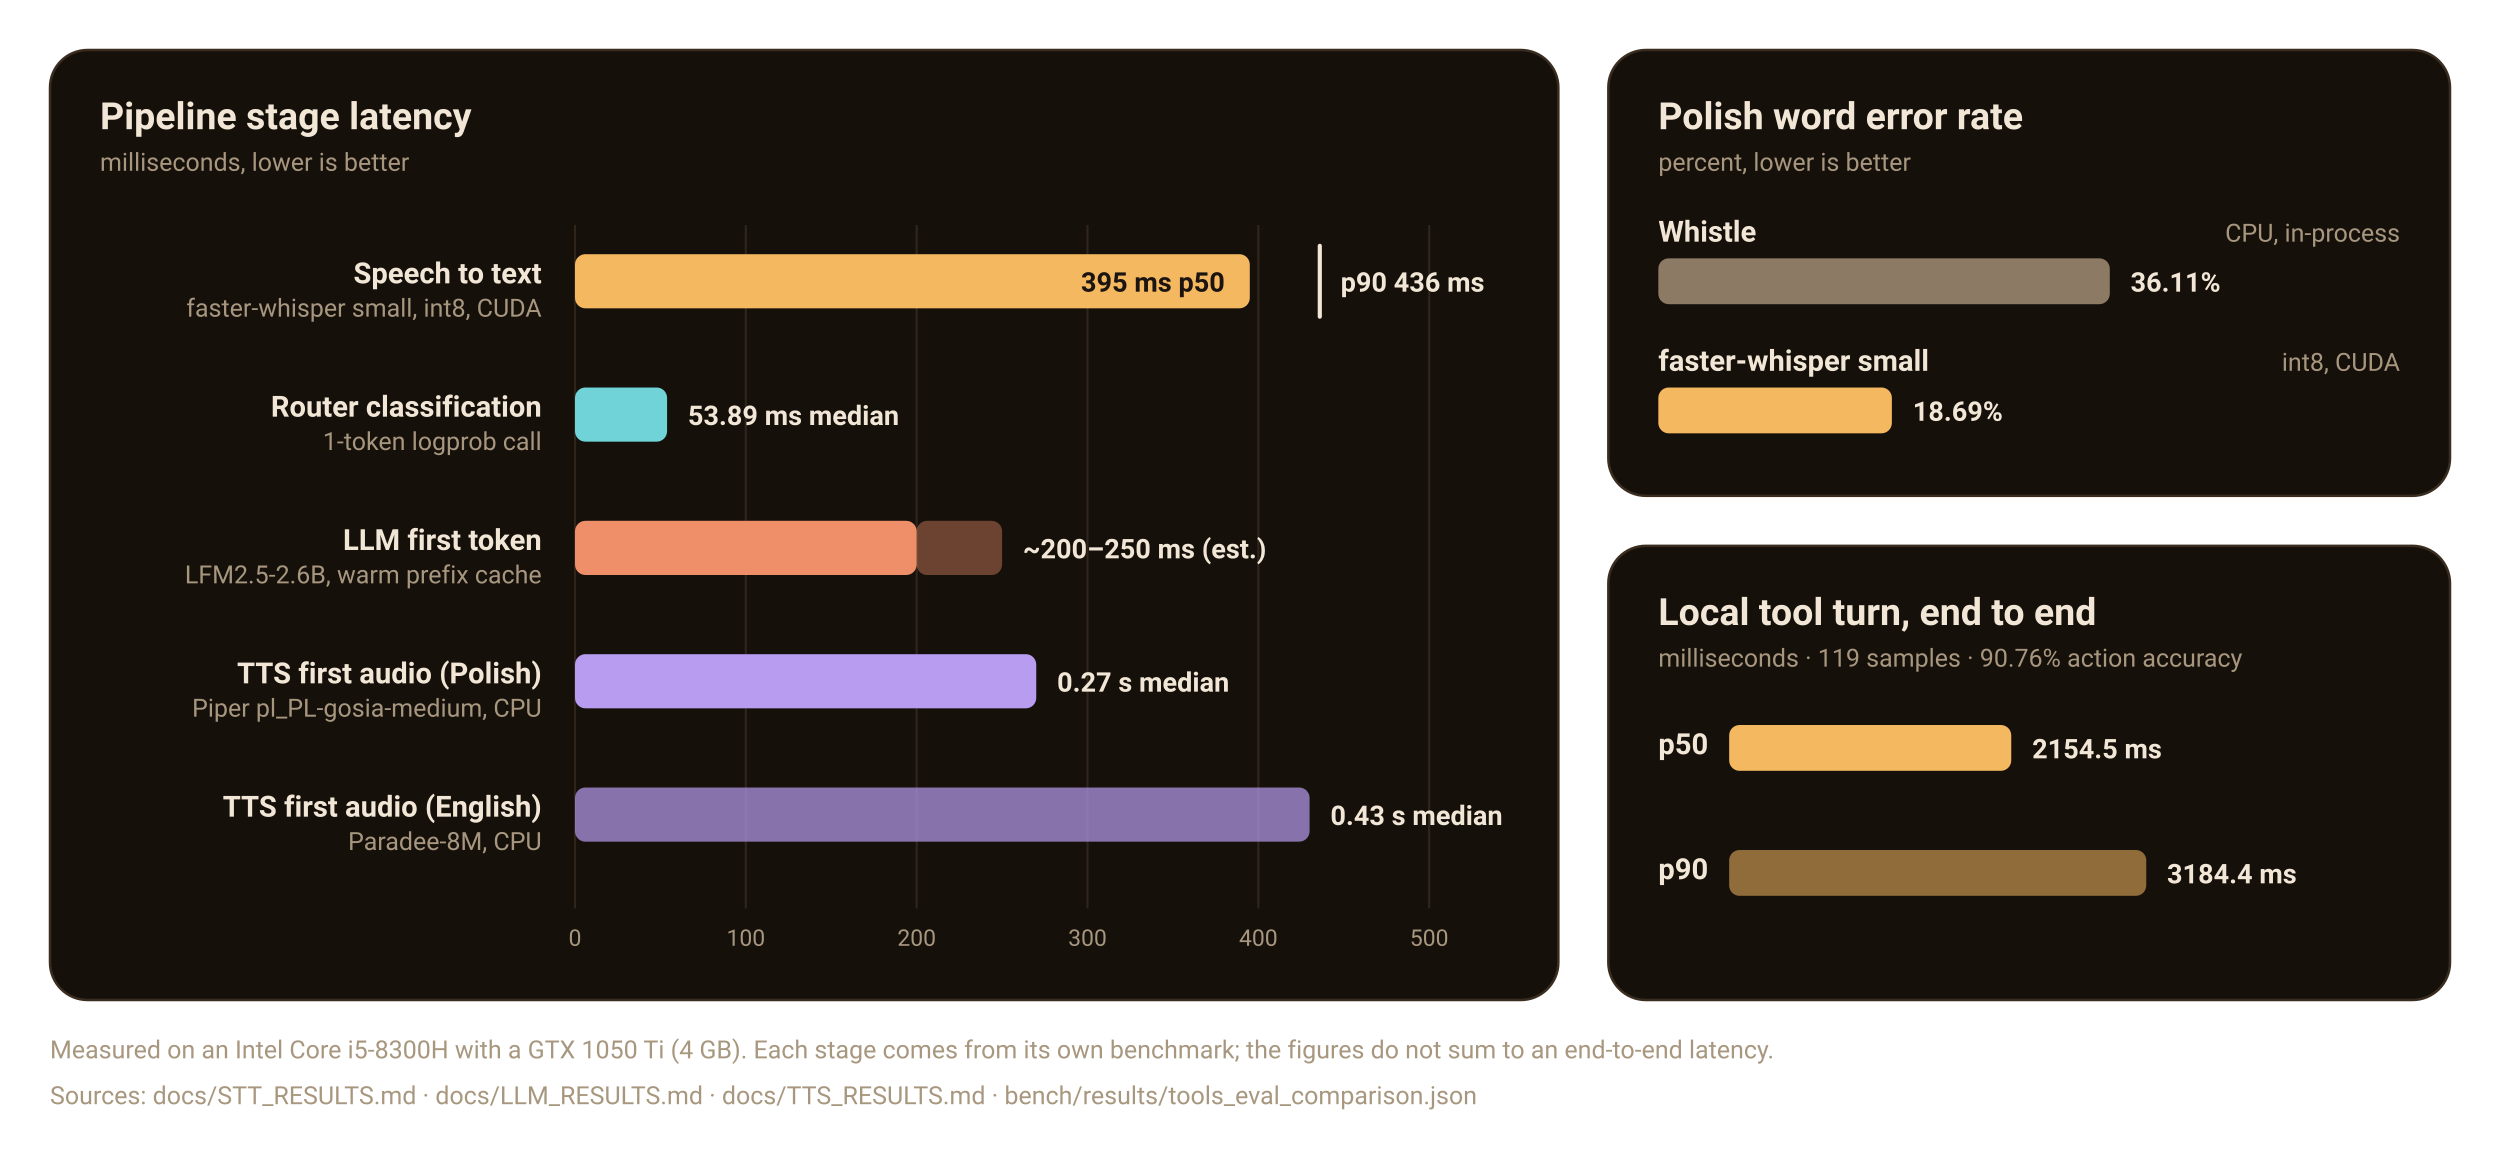
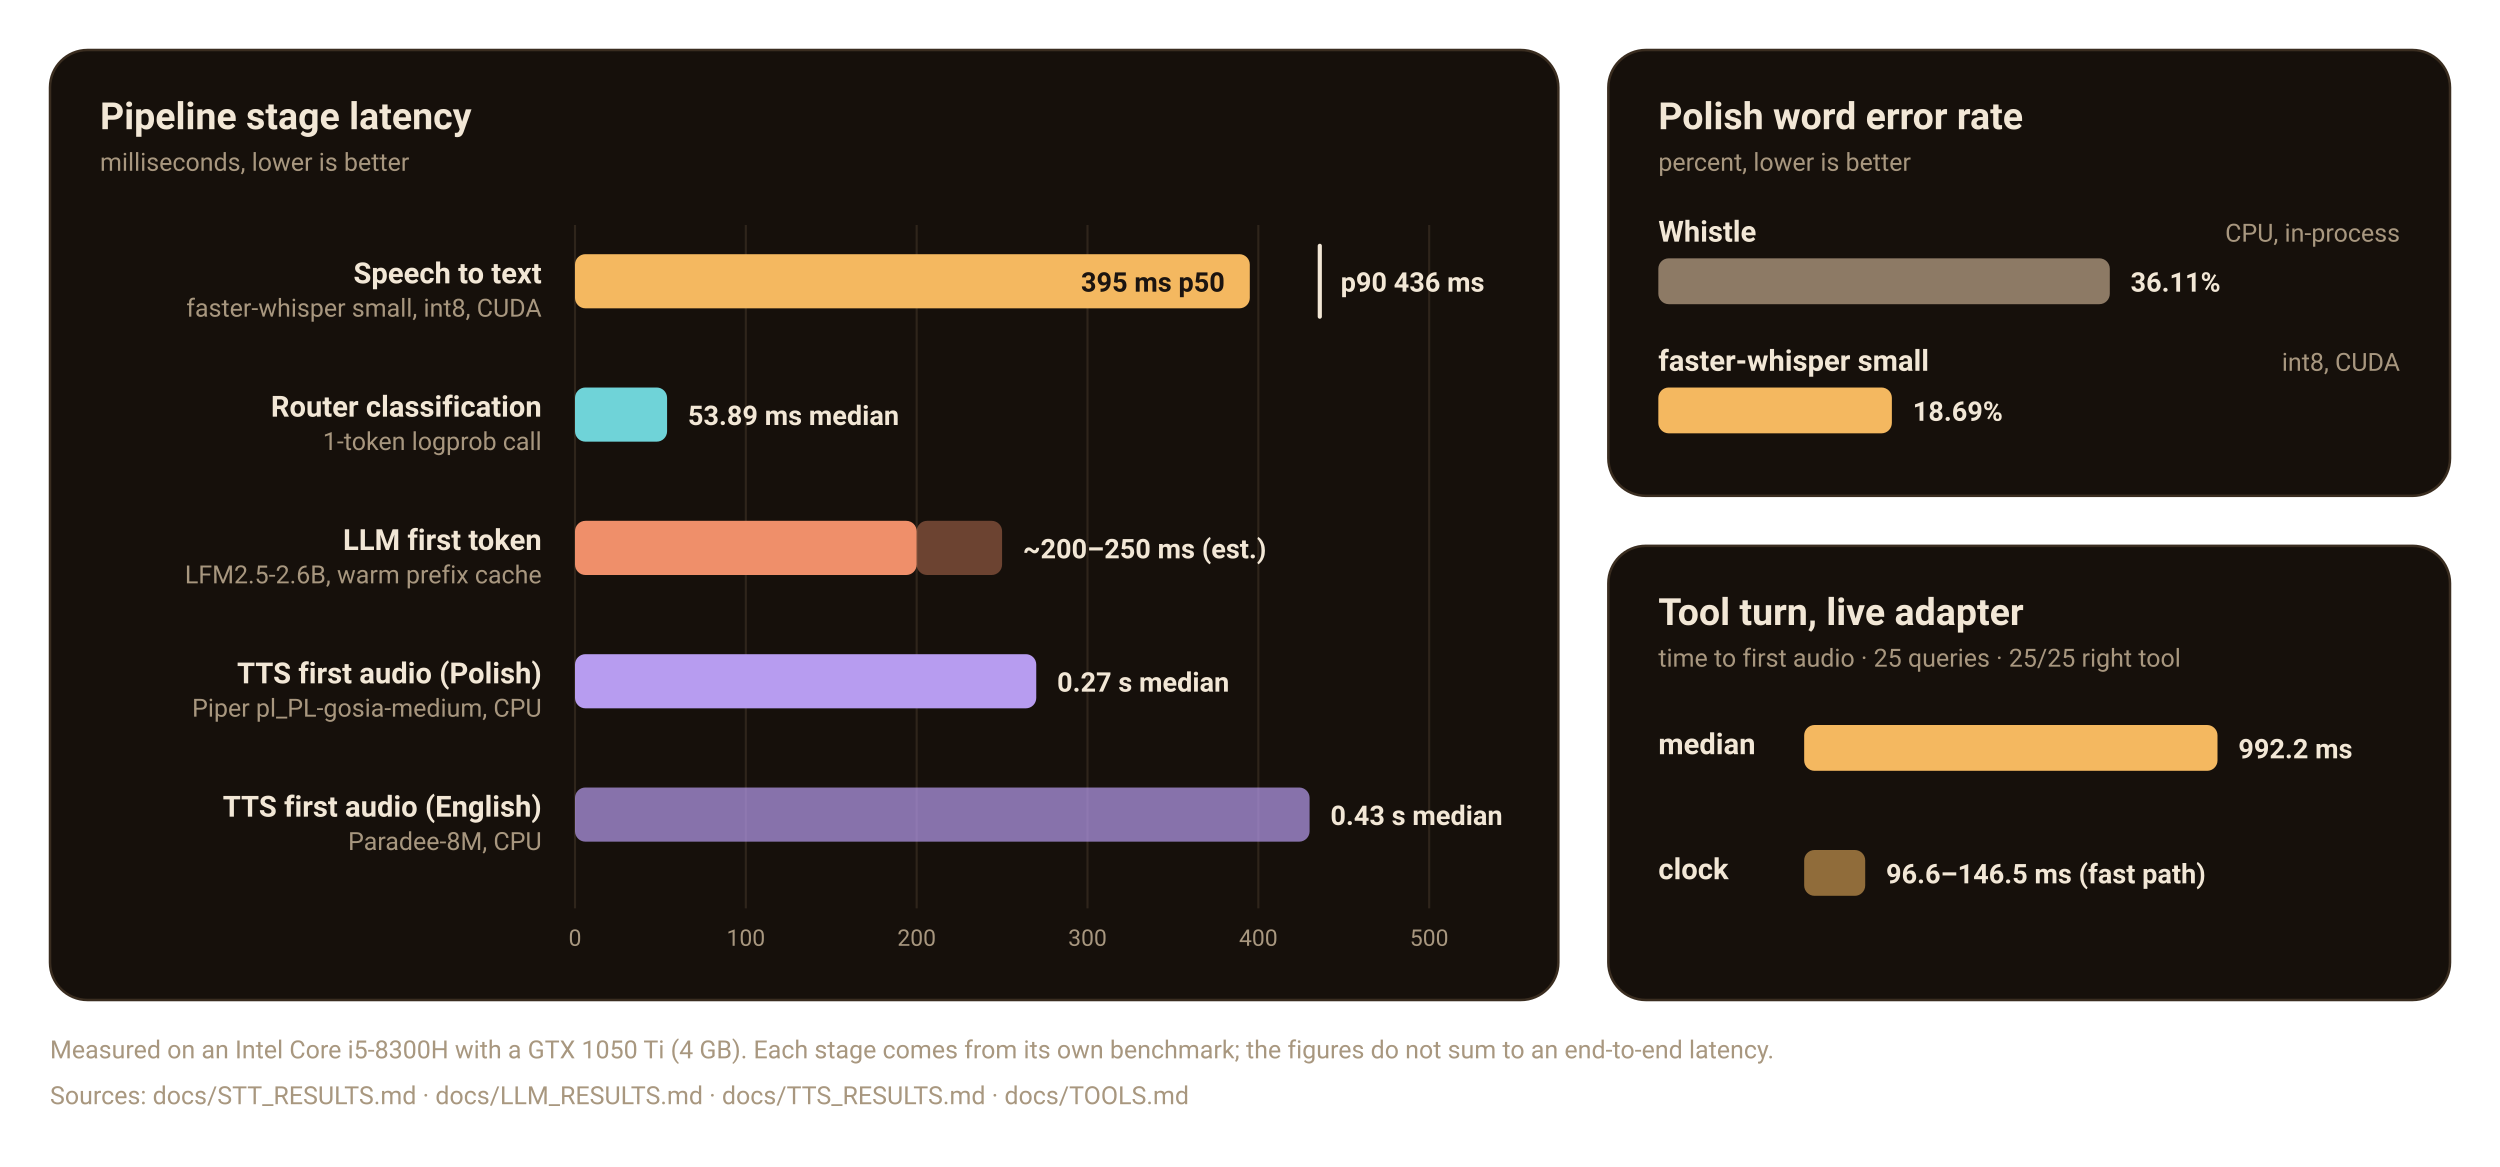
<svg xmlns="http://www.w3.org/2000/svg" viewBox="0 0 1200 560" width="1200" height="560" role="img" aria-labelledby="t d">
  <style>
    text { font-family: ui-sans-serif, system-ui, -apple-system, "Segoe UI", Roboto, "Helvetica Neue", Arial, sans-serif; fill: #f2e7d6; }
    .h { font-size: 18px; font-weight: 700; }
    .lab { font-size: 14px; font-weight: 600; }
    .sm { font-size: 12px; fill: #a8977f; }
    .ax { font-size: 11px; fill: #a8977f; }
    .valin { font-size: 13px; font-weight: 700; fill: #1b1410; }
    .val { font-size: 13px; font-weight: 600; font-variant-numeric: tabular-nums; }
    .panel { fill: #16100b; stroke: #3a2d20; stroke-width: 1.2; }
    .grid { stroke: #2f251b; stroke-width: 1; }
    .tick { stroke: #f2e7d6; stroke-width: 2; stroke-linecap: round; }
    .bar { transform-box: fill-box; transform-origin: left center; animation: grow 0.9s cubic-bezier(.2,.7,.2,1) both; }
    .fade { animation: fade 0.5s ease-out both; }
    @keyframes grow { from { transform: scaleX(0); } to { transform: scaleX(1); } }
    @keyframes fade { from { opacity: 0; } to { opacity: 1; } }
    @media (prefers-reduced-motion: reduce) { .bar, .fade { animation: none; } }
  </style>
  <rect class="panel" x="24" y="24" width="724" height="456" rx="18" />
  <text class="h" x="48" y="62">Pipeline stage latency</text>
  <text class="sm" x="48" y="82">milliseconds, lower is better</text>
  <line class="grid" x1="276" y1="108" x2="276" y2="436" />
  <text class="ax" x="276" y="454" text-anchor="middle">0</text>
  <line class="grid" x1="358" y1="108" x2="358" y2="436" />
  <text class="ax" x="358" y="454" text-anchor="middle">100</text>
  <line class="grid" x1="440" y1="108" x2="440" y2="436" />
  <text class="ax" x="440" y="454" text-anchor="middle">200</text>
  <line class="grid" x1="522" y1="108" x2="522" y2="436" />
  <text class="ax" x="522" y="454" text-anchor="middle">300</text>
  <line class="grid" x1="604" y1="108" x2="604" y2="436" />
  <text class="ax" x="604" y="454" text-anchor="middle">400</text>
  <line class="grid" x1="686" y1="108" x2="686" y2="436" />
  <text class="ax" x="686" y="454" text-anchor="middle">500</text>
  <text class="lab" x="260" y="136" text-anchor="end">Speech to text</text>
  <text class="sm" x="260" y="152" text-anchor="end">faster-whisper small, int8, CUDA</text>
  <rect class="bar" x="276" y="122" width="323.9" height="26" rx="5" fill="#f4b860" fill-opacity="1.0" style="animation-delay:0.00s" />
  <line class="tick fade" x1="633.5" y1="118" x2="633.5" y2="152" style="animation-delay:0.70s" />
  <text class="valin fade" x="587.9" y="140" text-anchor="end" style="animation-delay:0.70s">395 ms p50</text>
  <text class="val fade" x="643.52" y="140" text-anchor="start" style="animation-delay:0.70s">p90 436 ms</text>
  <text class="lab" x="260" y="200" text-anchor="end">Router classification</text>
  <text class="sm" x="260" y="216" text-anchor="end">1-token logprob call</text>
  <rect class="bar" x="276" y="186" width="44.2" height="26" rx="5" fill="#6fd3d8" fill-opacity="1.0" style="animation-delay:0.15s" />
  <text class="val fade" x="330.19" y="204" text-anchor="start" style="animation-delay:0.85s">53.89 ms median</text>
  <text class="lab" x="260" y="264" text-anchor="end">LLM first token</text>
  <text class="sm" x="260" y="280" text-anchor="end">LFM2.5-2.6B, warm prefix cache</text>
  <rect class="bar" x="276" y="250" width="164.0" height="26" rx="5" fill="#ef8f6a" fill-opacity="1.0" style="animation-delay:0.30s" />
  <rect class="bar" x="440.0" y="250" width="41.0" height="26" rx="5" fill="#ef8f6a" fill-opacity="0.4" style="animation-delay:0.30s" />
  <text class="val fade" x="491.0" y="268" text-anchor="start" style="animation-delay:1.00s">~200–250 ms (est.)</text>
  <text class="lab" x="260" y="328" text-anchor="end">TTS first audio (Polish)</text>
  <text class="sm" x="260" y="344" text-anchor="end">Piper pl_PL-gosia-medium, CPU</text>
  <rect class="bar" x="276" y="314" width="221.4" height="26" rx="5" fill="#b79cf0" fill-opacity="1.0" style="animation-delay:0.45s" />
  <text class="val fade" x="507.4" y="332" text-anchor="start" style="animation-delay:1.15s">0.27 s median</text>
  <text class="lab" x="260" y="392" text-anchor="end">TTS first audio (English)</text>
  <text class="sm" x="260" y="408" text-anchor="end">Paradee-8M, CPU</text>
  <rect class="bar" x="276" y="378" width="352.6" height="26" rx="5" fill="#b79cf0" fill-opacity="0.7" style="animation-delay:0.60s" />
  <text class="val fade" x="638.6" y="396" text-anchor="start" style="animation-delay:1.30s">0.43 s median</text>
  <rect class="panel" x="772" y="24" width="404" height="214" rx="18" />
  <text class="h" x="796" y="62">Polish word error rate</text>
  <text class="sm" x="796" y="82">percent, lower is better</text>
  <text class="lab" x="796" y="116">Whistle</text>
  <text class="sm" x="1152" y="116" text-anchor="end">CPU, in-process</text>
  <rect class="bar" x="796" y="124" width="216.7" height="22" rx="5" fill="#8d7a65" fill-opacity="1.0" style="animation-delay:0.20s" />
  <text class="val fade" x="1022.66" y="140" text-anchor="start" style="animation-delay:0.90s">36.11%</text>
  <text class="lab" x="796" y="178">faster-whisper small</text>
  <text class="sm" x="1152" y="178" text-anchor="end">int8, CUDA</text>
  <rect class="bar" x="796" y="186" width="112.1" height="22" rx="5" fill="#f4b860" fill-opacity="1.0" style="animation-delay:0.35s" />
  <text class="val fade" x="918.14" y="202" text-anchor="start" style="animation-delay:1.05s">18.69%</text>
  <rect class="panel" x="772" y="262" width="404" height="218" rx="18" />
-   <text class="h" x="796" y="300">Local tool turn, end to end</text>
-   <text class="sm" x="796" y="320">milliseconds · 119 samples · 90.76% action accuracy</text>
-   <text class="lab" x="796" y="362">p50</text>
-   <rect class="bar" x="830" y="348" width="135.4" height="22" rx="5" fill="#f4b860" fill-opacity="1.0" style="animation-delay:0.30s" />
-   <text class="val fade" x="975.426" y="364" text-anchor="start" style="animation-delay:1.00s">2154.5 ms</text>
-   <text class="lab" x="796" y="422">p90</text>
-   <rect class="bar" x="830" y="408" width="200.2" height="22" rx="5" fill="#f4b860" fill-opacity="0.55" style="animation-delay:0.45s" />
-   <text class="val fade" x="1040.162" y="424" text-anchor="start" style="animation-delay:1.15s">3184.4 ms</text>
+   <text class="h" x="796" y="300">Tool turn, live adapter</text>
+   <text class="sm" x="796" y="320">time to first audio · 25 queries · 25/25 right tool</text>
+   <text class="lab" x="796" y="362">median</text>
+   <rect class="bar" x="866" y="348" width="198.4" height="22" rx="5" fill="#f4b860" fill-opacity="1.0" style="animation-delay:0.30s" />
+   <text class="val fade" x="1074.4" y="364" text-anchor="start" style="animation-delay:1.00s">992.2 ms</text>
+   <text class="lab" x="796" y="422">clock</text>
+   <rect class="bar" x="866" y="408" width="29.3" height="22" rx="5" fill="#f4b860" fill-opacity="0.55" style="animation-delay:0.45s" />
+   <text class="val fade" x="905.3" y="424" text-anchor="start" style="animation-delay:1.15s">96.6–146.5 ms (fast path)</text>
  <text class="sm" x="24" y="508">Measured on an Intel Core i5-8300H with a GTX 1050 Ti (4 GB). Each stage comes from its own benchmark; the figures do not sum to an end-to-end latency.</text>
-   <text class="sm" x="24" y="530">Sources: docs/STT_RESULTS.md · docs/LLM_RESULTS.md · docs/TTS_RESULTS.md · bench/results/tools_eval_comparison.json</text>
+   <text class="sm" x="24" y="530">Sources: docs/STT_RESULTS.md · docs/LLM_RESULTS.md · docs/TTS_RESULTS.md · docs/TOOLS.md</text>
</svg>
